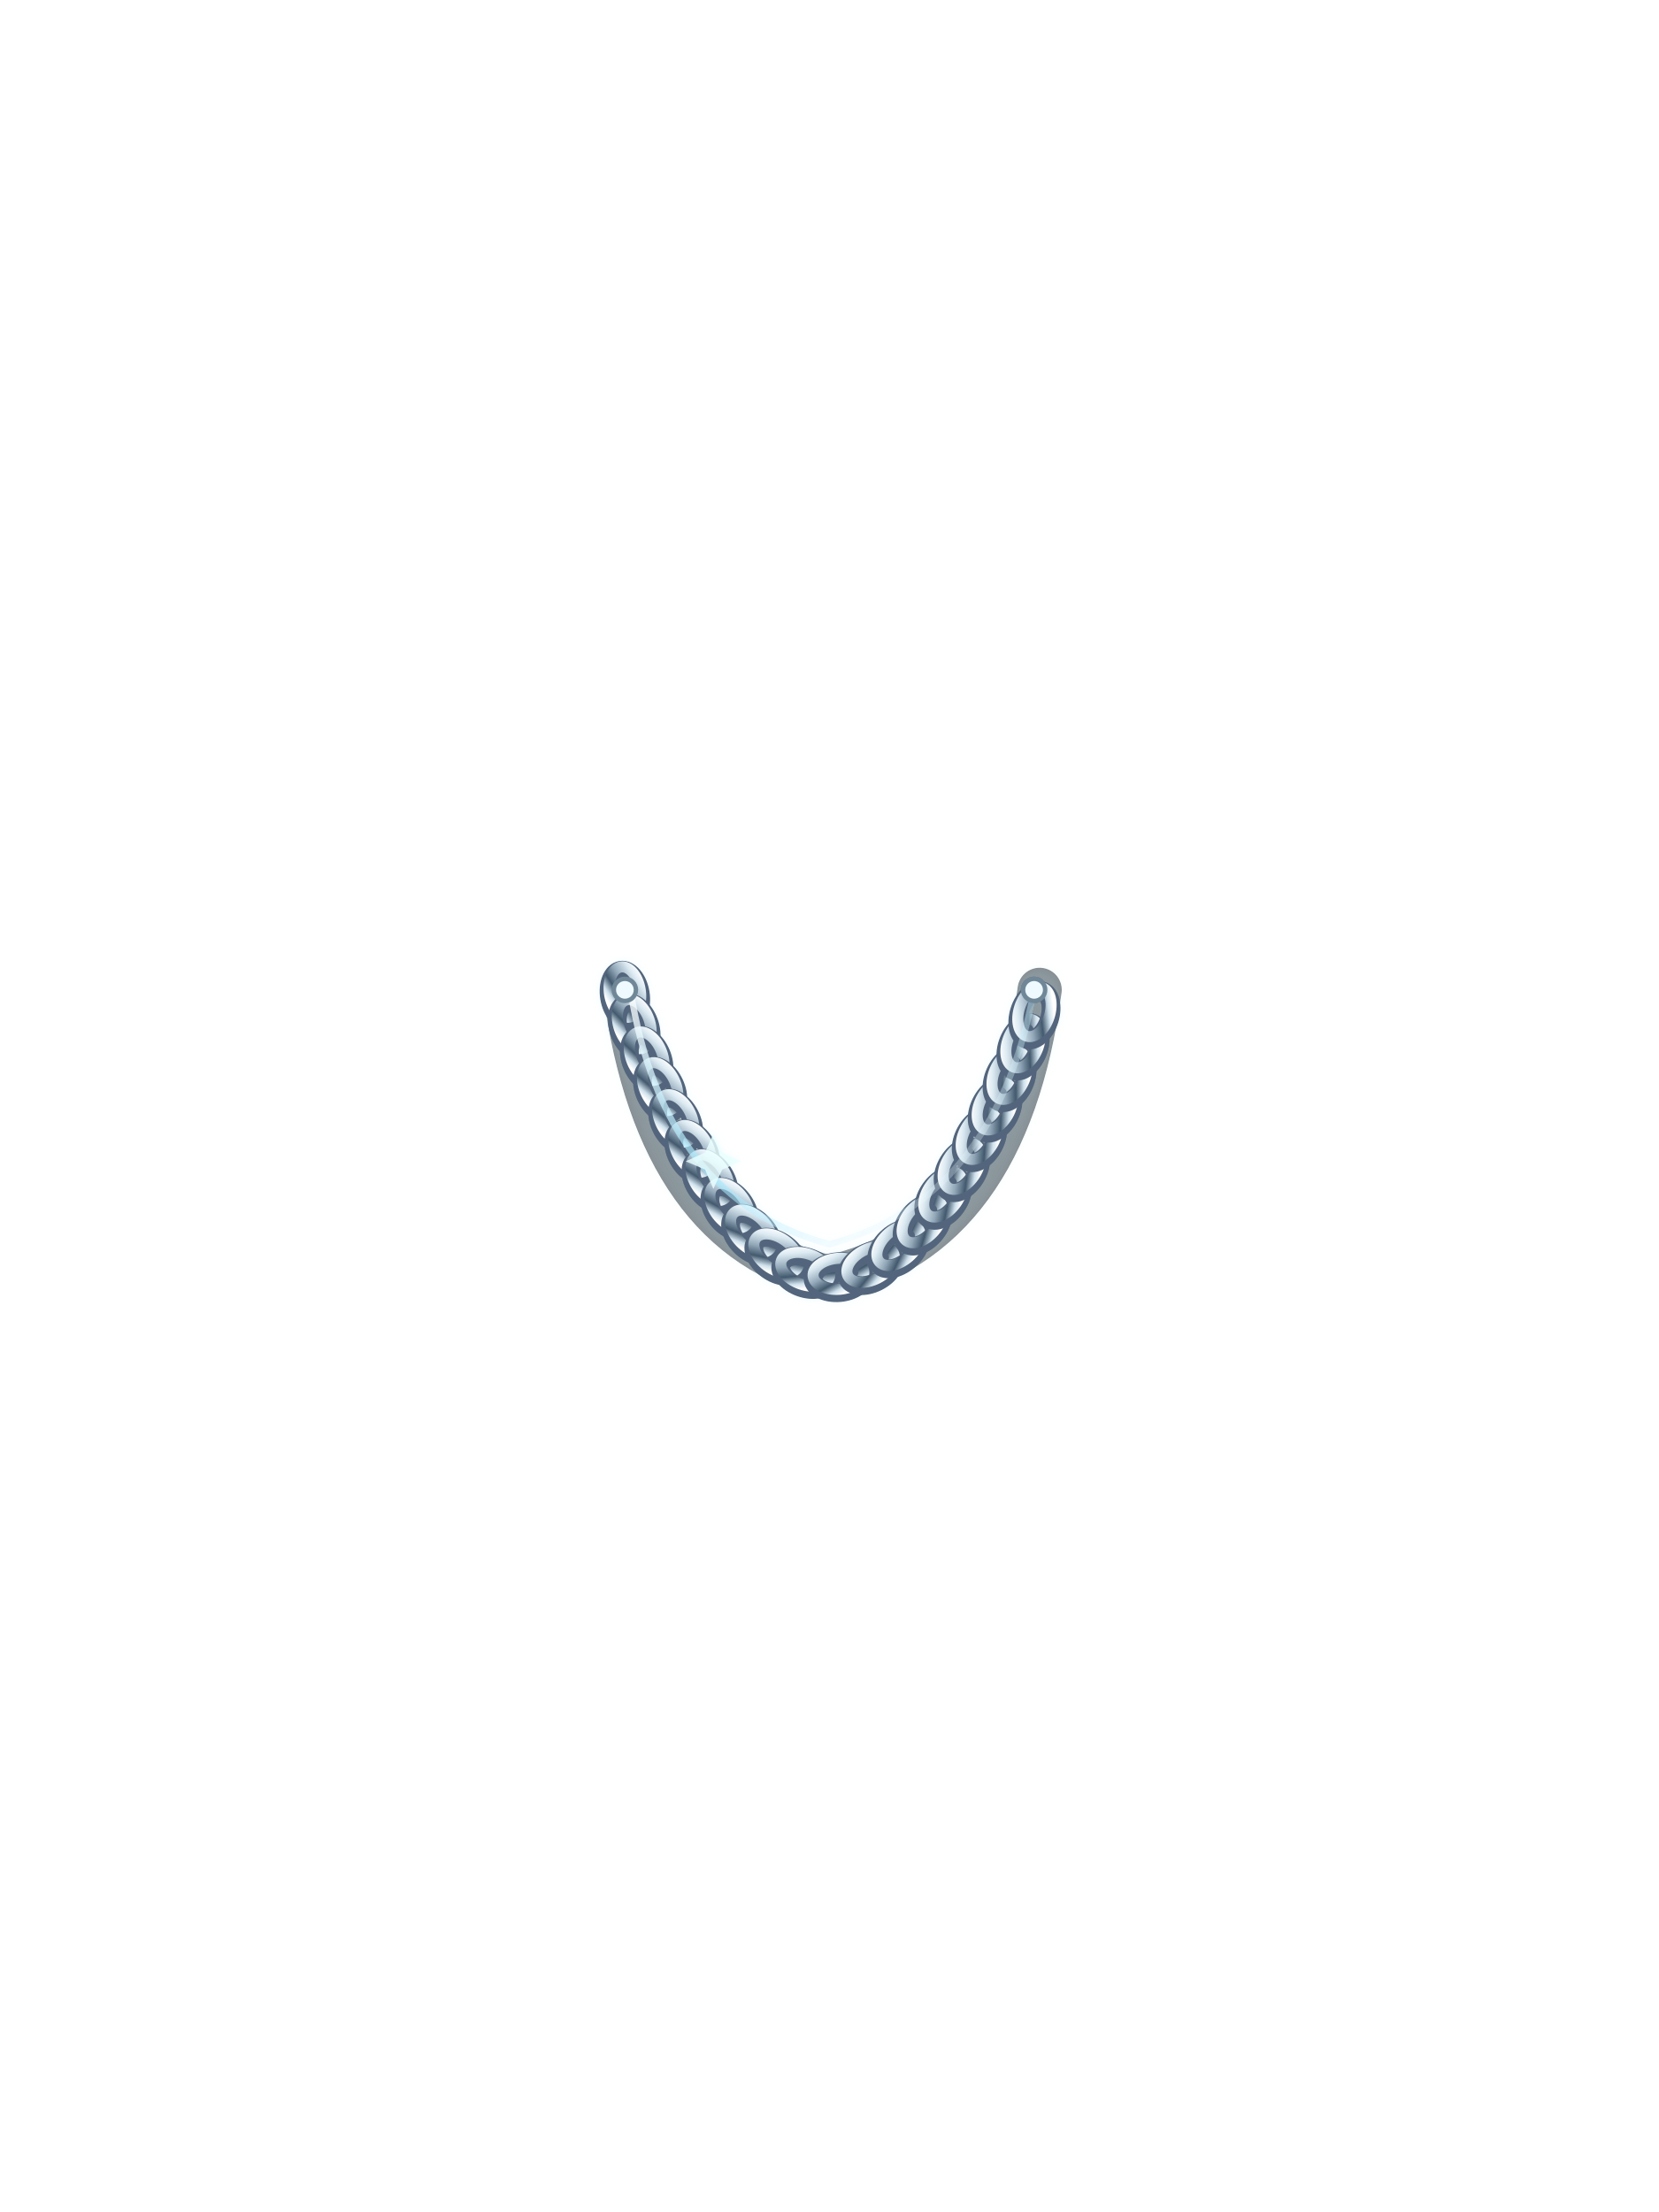
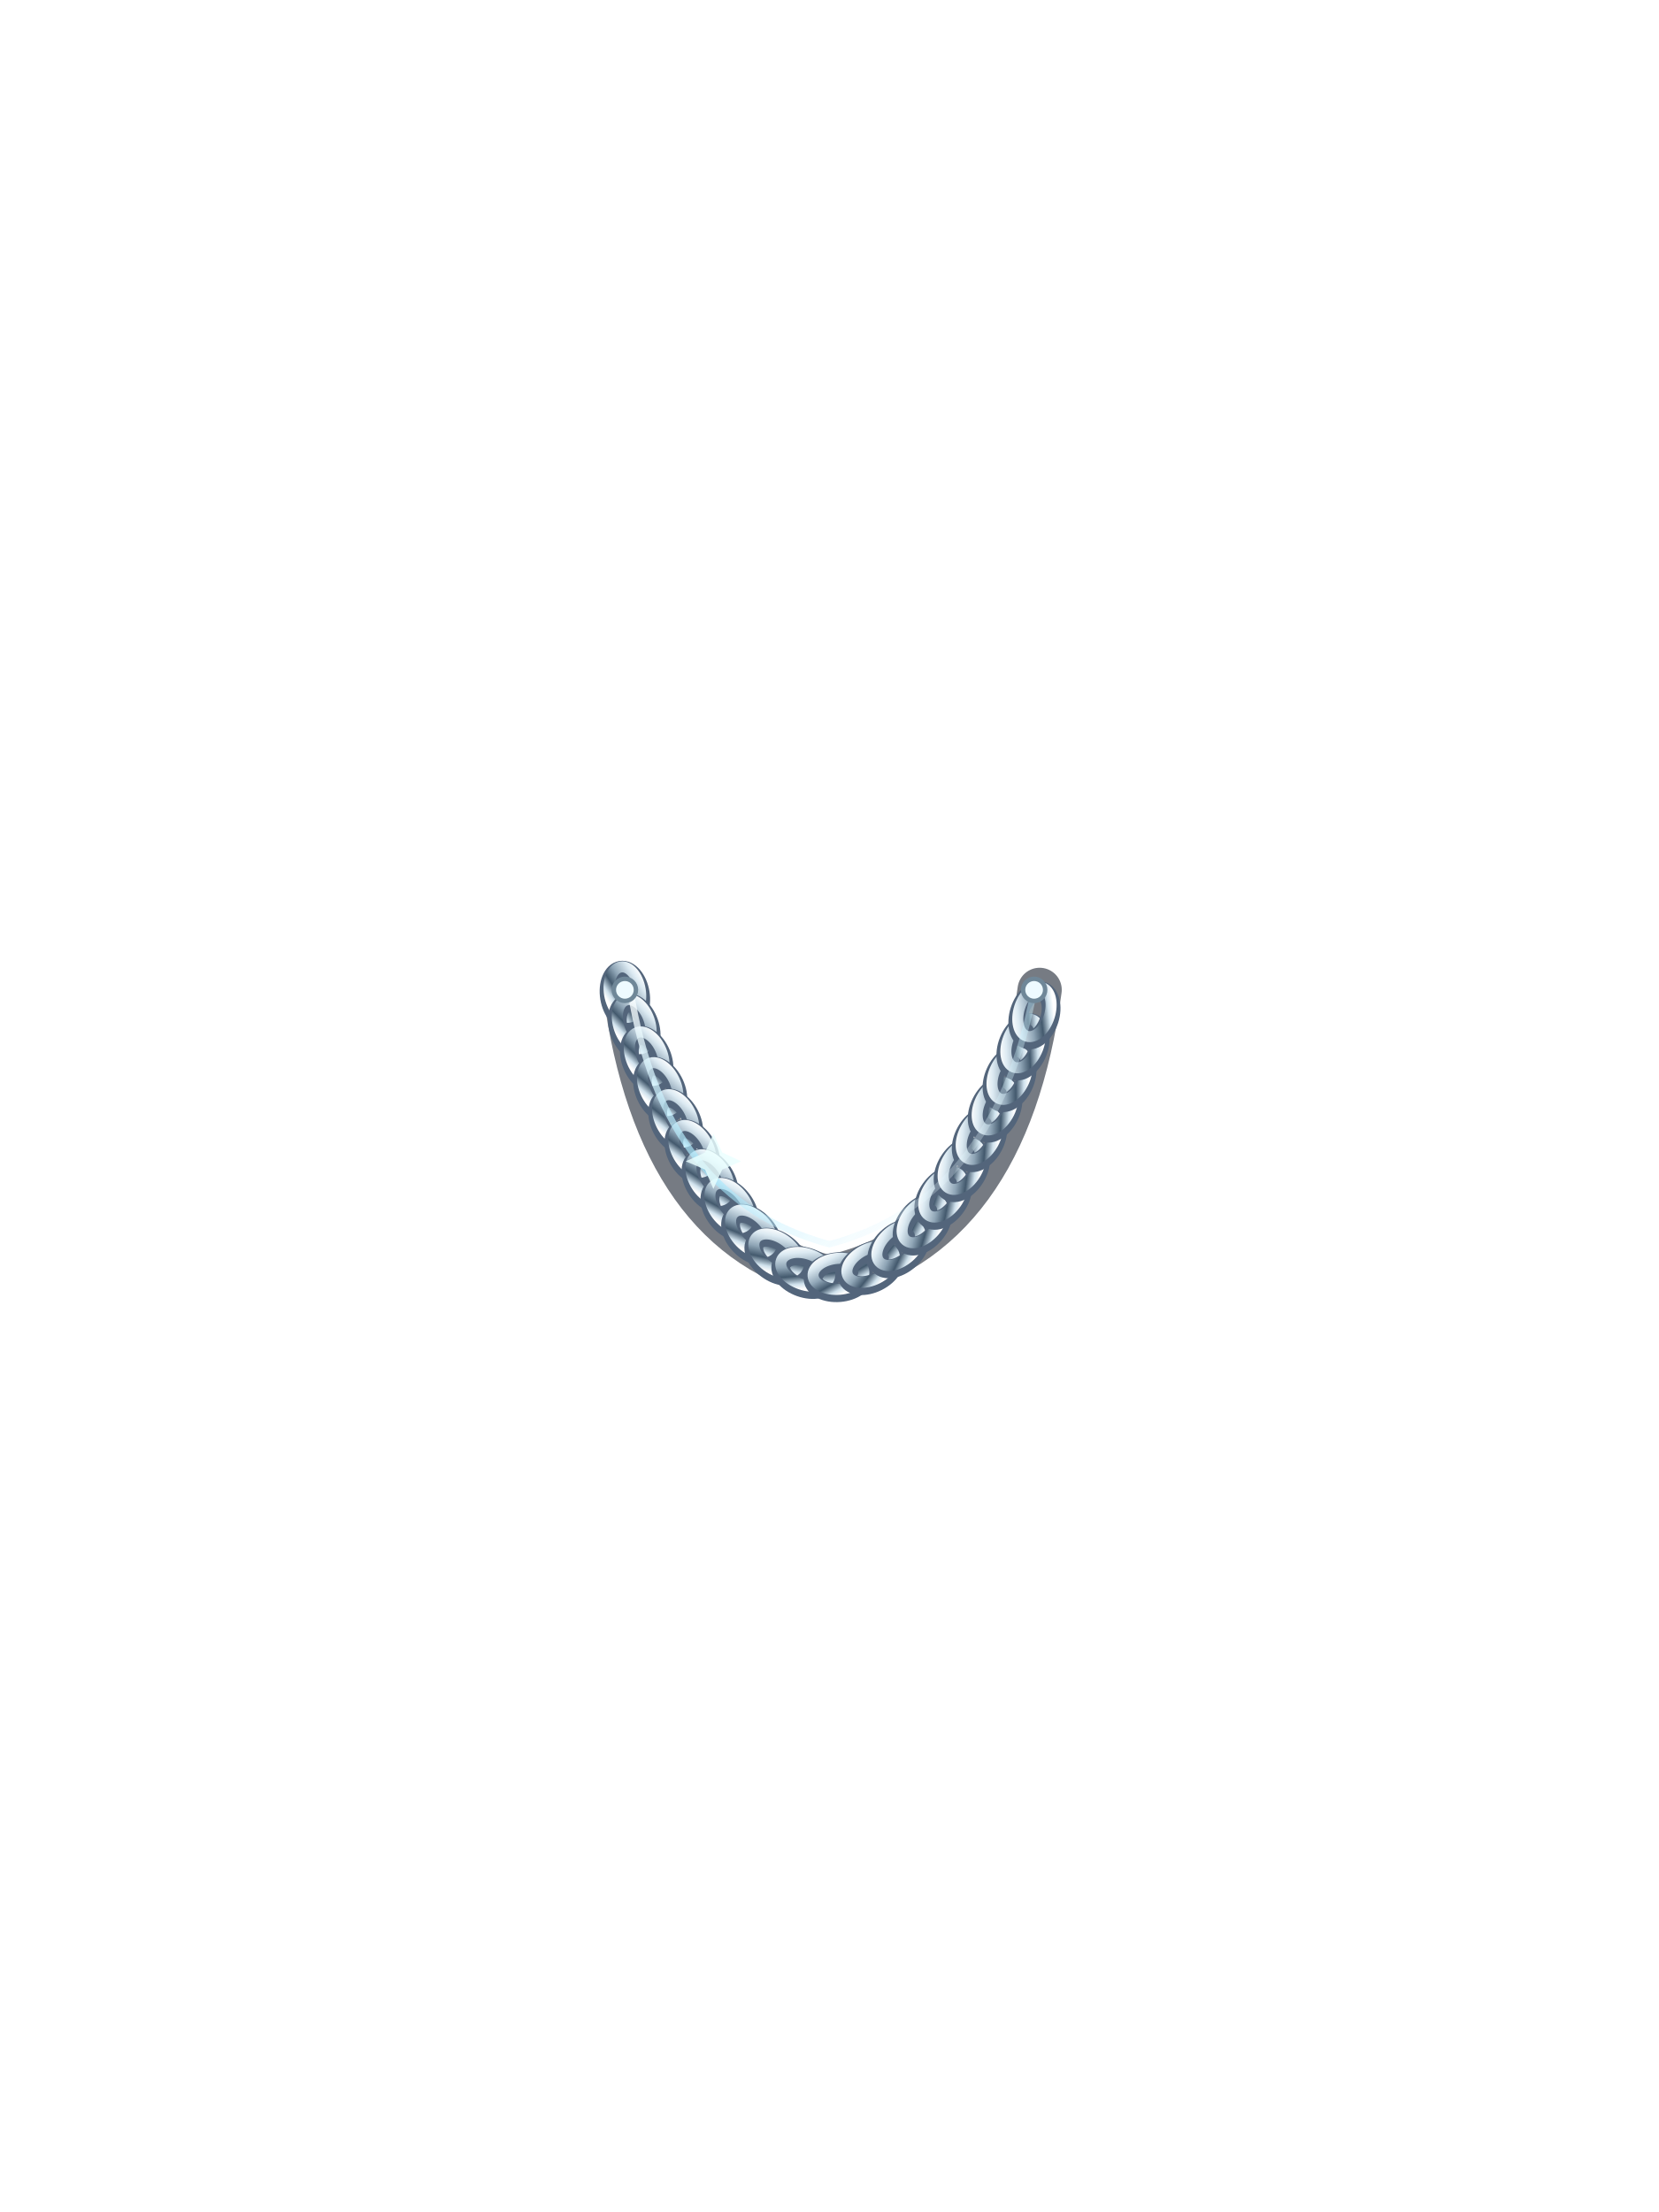
<svg xmlns="http://www.w3.org/2000/svg" viewBox="0 0 300 400">
  <defs>
    <linearGradient id="chain-metal" x1="0" y1="0" x2=".75" y2="1">
      <stop stop-color="#ffffff" />
      <stop offset=".18" stop-color="#dceaf2" />
      <stop offset=".48" stop-color="#8fa5b6" />
      <stop offset=".7" stop-color="#43596d" />
      <stop offset=".88" stop-color="#cfe1ec" />
      <stop offset="1" stop-color="#ffffff" />
    </linearGradient>
    <linearGradient id="edge-shine" x1="0" y1="0" x2="1" y2=".7">
      <stop stop-color="#ffffff" stop-opacity=".9" />
      <stop offset=".48" stop-color="#9fe8ff" stop-opacity=".7" />
      <stop offset="1" stop-color="#ffffff" stop-opacity=".18" />
    </linearGradient>
-     <filter id="jewel-shadow" x="-30%" y="-30%" width="160%" height="170%">
-       <feDropShadow dx="0" dy="1.4" stdDeviation="1.3" flood-color="#020713" flood-opacity=".72" />
-       <feDropShadow dx="0" dy="0" stdDeviation=".65" flood-color="#bfeeff" flood-opacity=".22" />
-     </filter>
  </defs>
-   <g filter="url(#jewel-shadow)">
+   <g>
    <path d="M113 179Q119 224 150 231Q182 224 188 179" fill="none" stroke="#07101e" stroke-opacity=".55" stroke-width="8" stroke-linecap="round" />
    <ellipse cx="113.00" cy="180.00" rx="4.6" ry="2.8" transform="rotate(80.7 113.00 180.00)" fill="none" stroke="#53657b" stroke-width="3.4" />
    <ellipse cx="113.00" cy="179.40" rx="4.6" ry="2.8" transform="rotate(80.7 113.00 179.40)" fill="none" stroke="url(#chain-metal)" stroke-width="2" />
    <ellipse cx="114.69" cy="185.80" rx="4.6" ry="2.8" transform="rotate(70.4 114.69 185.80)" fill="none" stroke="#53657b" stroke-width="3.4" />
    <ellipse cx="114.69" cy="185.20" rx="4.6" ry="2.8" transform="rotate(70.4 114.69 185.20)" fill="none" stroke="url(#chain-metal)" stroke-width="2" />
    <ellipse cx="116.94" cy="191.59" rx="4.6" ry="2.8" transform="rotate(67.3 116.94 191.59)" fill="none" stroke="#53657b" stroke-width="3.4" />
    <ellipse cx="116.94" cy="190.99" rx="4.6" ry="2.8" transform="rotate(67.3 116.94 190.99)" fill="none" stroke="url(#chain-metal)" stroke-width="2" />
    <ellipse cx="119.38" cy="197.10" rx="4.6" ry="2.8" transform="rotate(65.0 119.38 197.10)" fill="none" stroke="#53657b" stroke-width="3.4" />
    <ellipse cx="119.38" cy="196.50" rx="4.6" ry="2.8" transform="rotate(65.0 119.38 196.50)" fill="none" stroke="url(#chain-metal)" stroke-width="2" />
    <ellipse cx="122.19" cy="202.84" rx="4.6" ry="2.8" transform="rotate(62.7 122.19 202.84)" fill="none" stroke="#53657b" stroke-width="3.4" />
    <ellipse cx="122.19" cy="202.24" rx="4.6" ry="2.8" transform="rotate(62.7 122.19 202.24)" fill="none" stroke="url(#chain-metal)" stroke-width="2" />
    <ellipse cx="125.19" cy="208.35" rx="4.6" ry="2.8" transform="rotate(60.1 125.19 208.35)" fill="none" stroke="#53657b" stroke-width="3.4" />
    <ellipse cx="125.19" cy="207.75" rx="4.6" ry="2.8" transform="rotate(60.1 125.19 207.75)" fill="none" stroke="url(#chain-metal)" stroke-width="2" />
    <ellipse cx="128.38" cy="213.57" rx="4.6" ry="2.8" transform="rotate(56.9 128.38 213.57)" fill="none" stroke="#53657b" stroke-width="3.4" />
    <ellipse cx="128.38" cy="212.97" rx="4.6" ry="2.8" transform="rotate(56.9 128.38 212.97)" fill="none" stroke="url(#chain-metal)" stroke-width="2" />
    <ellipse cx="131.94" cy="218.63" rx="4.6" ry="2.8" transform="rotate(52.6 131.94 218.63)" fill="none" stroke="#53657b" stroke-width="3.4" />
    <ellipse cx="131.94" cy="218.03" rx="4.6" ry="2.8" transform="rotate(52.6 131.94 218.03)" fill="none" stroke="url(#chain-metal)" stroke-width="2" />
    <ellipse cx="135.88" cy="223.26" rx="4.6" ry="2.8" transform="rotate(46.2 135.88 223.26)" fill="none" stroke="#53657b" stroke-width="3.4" />
    <ellipse cx="135.88" cy="222.66" rx="4.6" ry="2.8" transform="rotate(46.2 135.88 222.66)" fill="none" stroke="url(#chain-metal)" stroke-width="2" />
    <ellipse cx="140.38" cy="227.26" rx="4.6" ry="2.8" transform="rotate(36.2 140.38 227.26)" fill="none" stroke="#53657b" stroke-width="3.4" />
    <ellipse cx="140.38" cy="226.66" rx="4.6" ry="2.8" transform="rotate(36.2 140.38 226.66)" fill="none" stroke="url(#chain-metal)" stroke-width="2" />
    <ellipse cx="145.62" cy="230.13" rx="4.6" ry="2.8" transform="rotate(19.6 145.62 230.13)" fill="none" stroke="#53657b" stroke-width="3.4" />
    <ellipse cx="145.62" cy="229.53" rx="4.6" ry="2.8" transform="rotate(19.6 145.62 229.53)" fill="none" stroke="url(#chain-metal)" stroke-width="2" />
    <ellipse cx="151.62" cy="230.95" rx="4.6" ry="2.8" transform="rotate(-4.7 151.62 230.95)" fill="none" stroke="#53657b" stroke-width="3.4" />
    <ellipse cx="151.62" cy="230.35" rx="4.6" ry="2.8" transform="rotate(-4.7 151.62 230.35)" fill="none" stroke="url(#chain-metal)" stroke-width="2" />
    <ellipse cx="157.44" cy="229.24" rx="4.6" ry="2.8" transform="rotate(-26.8 157.44 229.24)" fill="none" stroke="#53657b" stroke-width="3.4" />
    <ellipse cx="157.44" cy="228.64" rx="4.6" ry="2.8" transform="rotate(-26.8 157.44 228.64)" fill="none" stroke="url(#chain-metal)" stroke-width="2" />
    <ellipse cx="162.50" cy="225.77" rx="4.6" ry="2.8" transform="rotate(-40.8 162.50 225.77)" fill="none" stroke="#53657b" stroke-width="3.4" />
    <ellipse cx="162.50" cy="225.17" rx="4.6" ry="2.8" transform="rotate(-40.8 162.50 225.17)" fill="none" stroke="url(#chain-metal)" stroke-width="2" />
    <ellipse cx="166.81" cy="221.40" rx="4.6" ry="2.8" transform="rotate(-49.2 166.81 221.40)" fill="none" stroke="#53657b" stroke-width="3.4" />
    <ellipse cx="166.81" cy="220.80" rx="4.6" ry="2.8" transform="rotate(-49.2 166.81 220.80)" fill="none" stroke="url(#chain-metal)" stroke-width="2" />
    <ellipse cx="170.56" cy="216.60" rx="4.6" ry="2.8" transform="rotate(-54.5 170.56 216.60)" fill="none" stroke="#53657b" stroke-width="3.4" />
    <ellipse cx="170.56" cy="216.00" rx="4.6" ry="2.8" transform="rotate(-54.5 170.56 216.00)" fill="none" stroke="url(#chain-metal)" stroke-width="2" />
    <ellipse cx="173.94" cy="211.50" rx="4.6" ry="2.8" transform="rotate(-58.3 173.94 211.50)" fill="none" stroke="#53657b" stroke-width="3.4" />
    <ellipse cx="173.94" cy="210.90" rx="4.6" ry="2.8" transform="rotate(-58.3 173.94 210.90)" fill="none" stroke="url(#chain-metal)" stroke-width="2" />
    <ellipse cx="177.12" cy="206.01" rx="4.6" ry="2.8" transform="rotate(-61.3 177.12 206.01)" fill="none" stroke="#53657b" stroke-width="3.4" />
    <ellipse cx="177.12" cy="205.41" rx="4.6" ry="2.8" transform="rotate(-61.3 177.12 205.41)" fill="none" stroke="url(#chain-metal)" stroke-width="2" />
    <ellipse cx="179.94" cy="200.62" rx="4.6" ry="2.8" transform="rotate(-63.6 179.94 200.62)" fill="none" stroke="#53657b" stroke-width="3.4" />
    <ellipse cx="179.94" cy="200.02" rx="4.6" ry="2.8" transform="rotate(-63.6 179.94 200.02)" fill="none" stroke="url(#chain-metal)" stroke-width="2" />
    <ellipse cx="182.56" cy="195.05" rx="4.6" ry="2.8" transform="rotate(-65.9 182.56 195.05)" fill="none" stroke="#53657b" stroke-width="3.4" />
    <ellipse cx="182.56" cy="194.45" rx="4.6" ry="2.8" transform="rotate(-65.9 182.56 194.45)" fill="none" stroke="url(#chain-metal)" stroke-width="2" />
    <ellipse cx="185.00" cy="189.29" rx="4.6" ry="2.8" transform="rotate(-68.4 185.00 189.29)" fill="none" stroke="#53657b" stroke-width="3.4" />
    <ellipse cx="185.00" cy="188.69" rx="4.6" ry="2.8" transform="rotate(-68.4 185.00 188.69)" fill="none" stroke="url(#chain-metal)" stroke-width="2" />
    <ellipse cx="187.06" cy="183.59" rx="4.6" ry="2.8" transform="rotate(-72.3 187.06 183.59)" fill="none" stroke="#53657b" stroke-width="3.4" />
    <ellipse cx="187.06" cy="182.99" rx="4.6" ry="2.8" transform="rotate(-72.3 187.06 182.99)" fill="none" stroke="url(#chain-metal)" stroke-width="2" />
    <path d="M114 179Q120 217 150 225Q180 217 187 179" fill="none" stroke="url(#edge-shine)" stroke-width="1.15" stroke-linecap="round" opacity=".88" />
    <circle cx="113" cy="179" r="2" fill="#eefaff" stroke="#6f8798" stroke-width=".8" />
    <circle cx="187" cy="179" r="2" fill="#eefaff" stroke="#6f8798" stroke-width=".8" />
    <path d="M129 205l1.6 3.4 3.4 1.6-3.4 1.5-1.6 3.5-1.5-3.5-3.5-1.5 3.5-1.6Z" fill="#eaffff" opacity=".82" />
  </g>
</svg>
